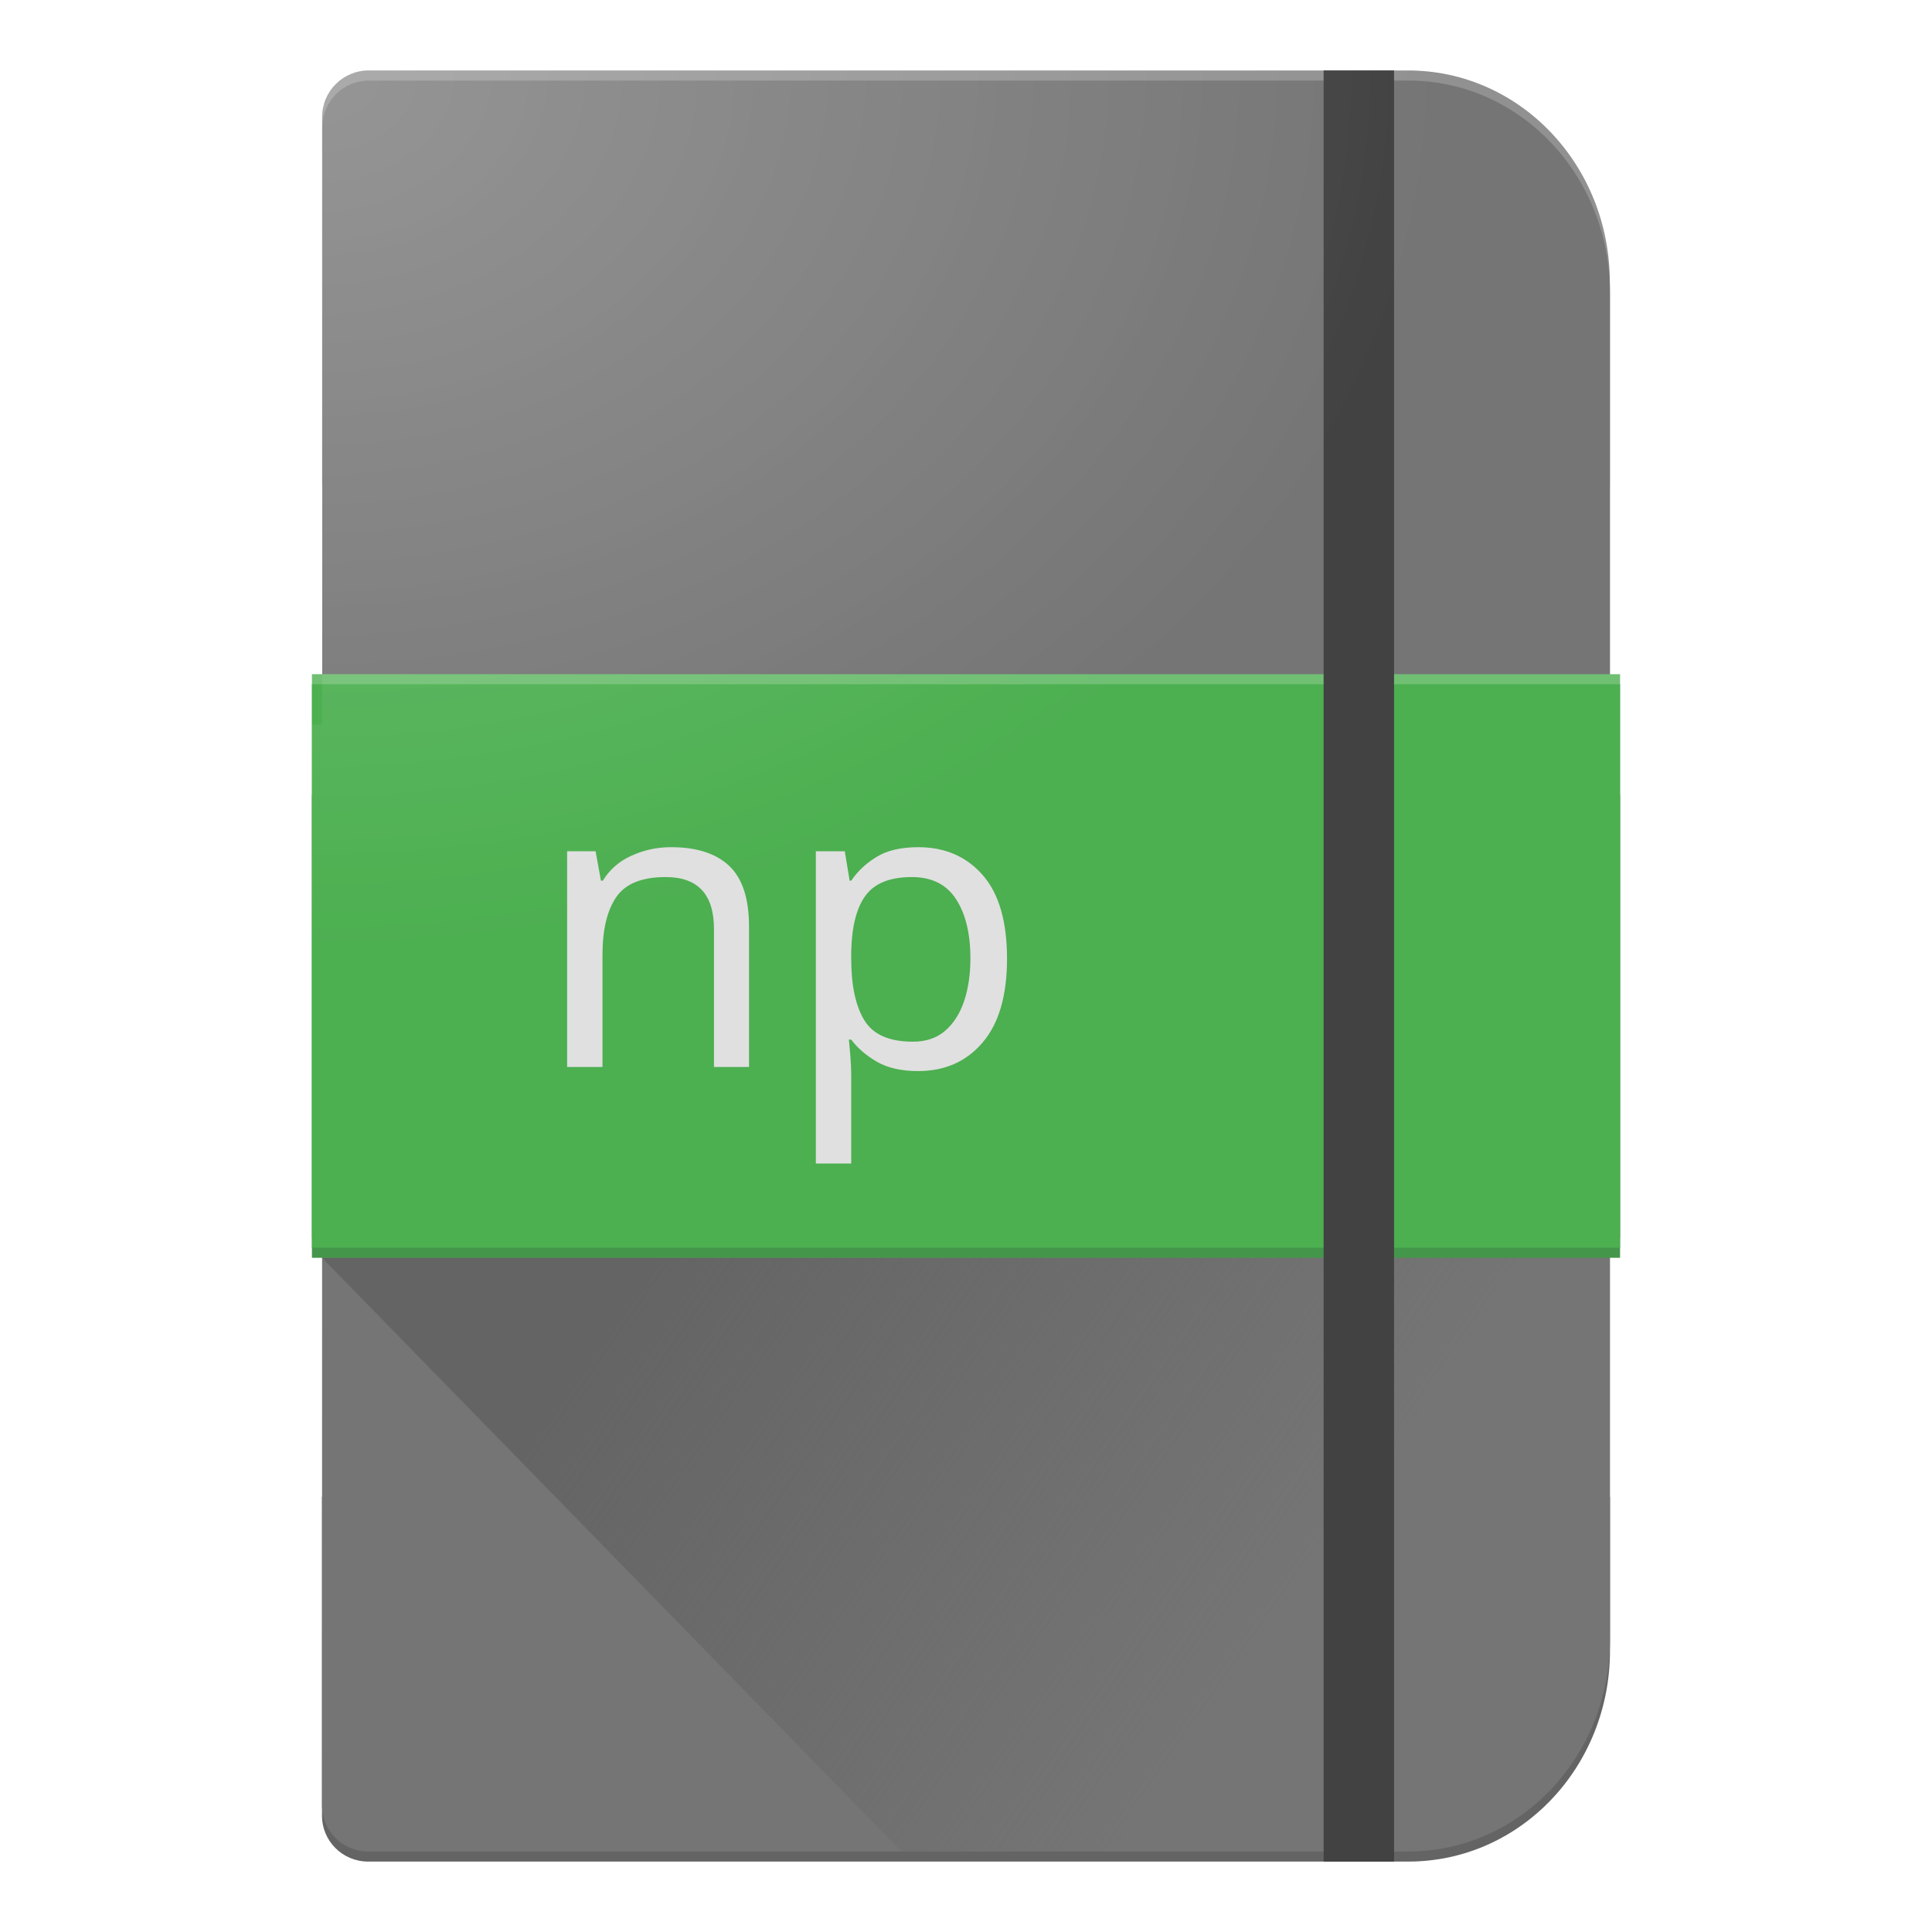
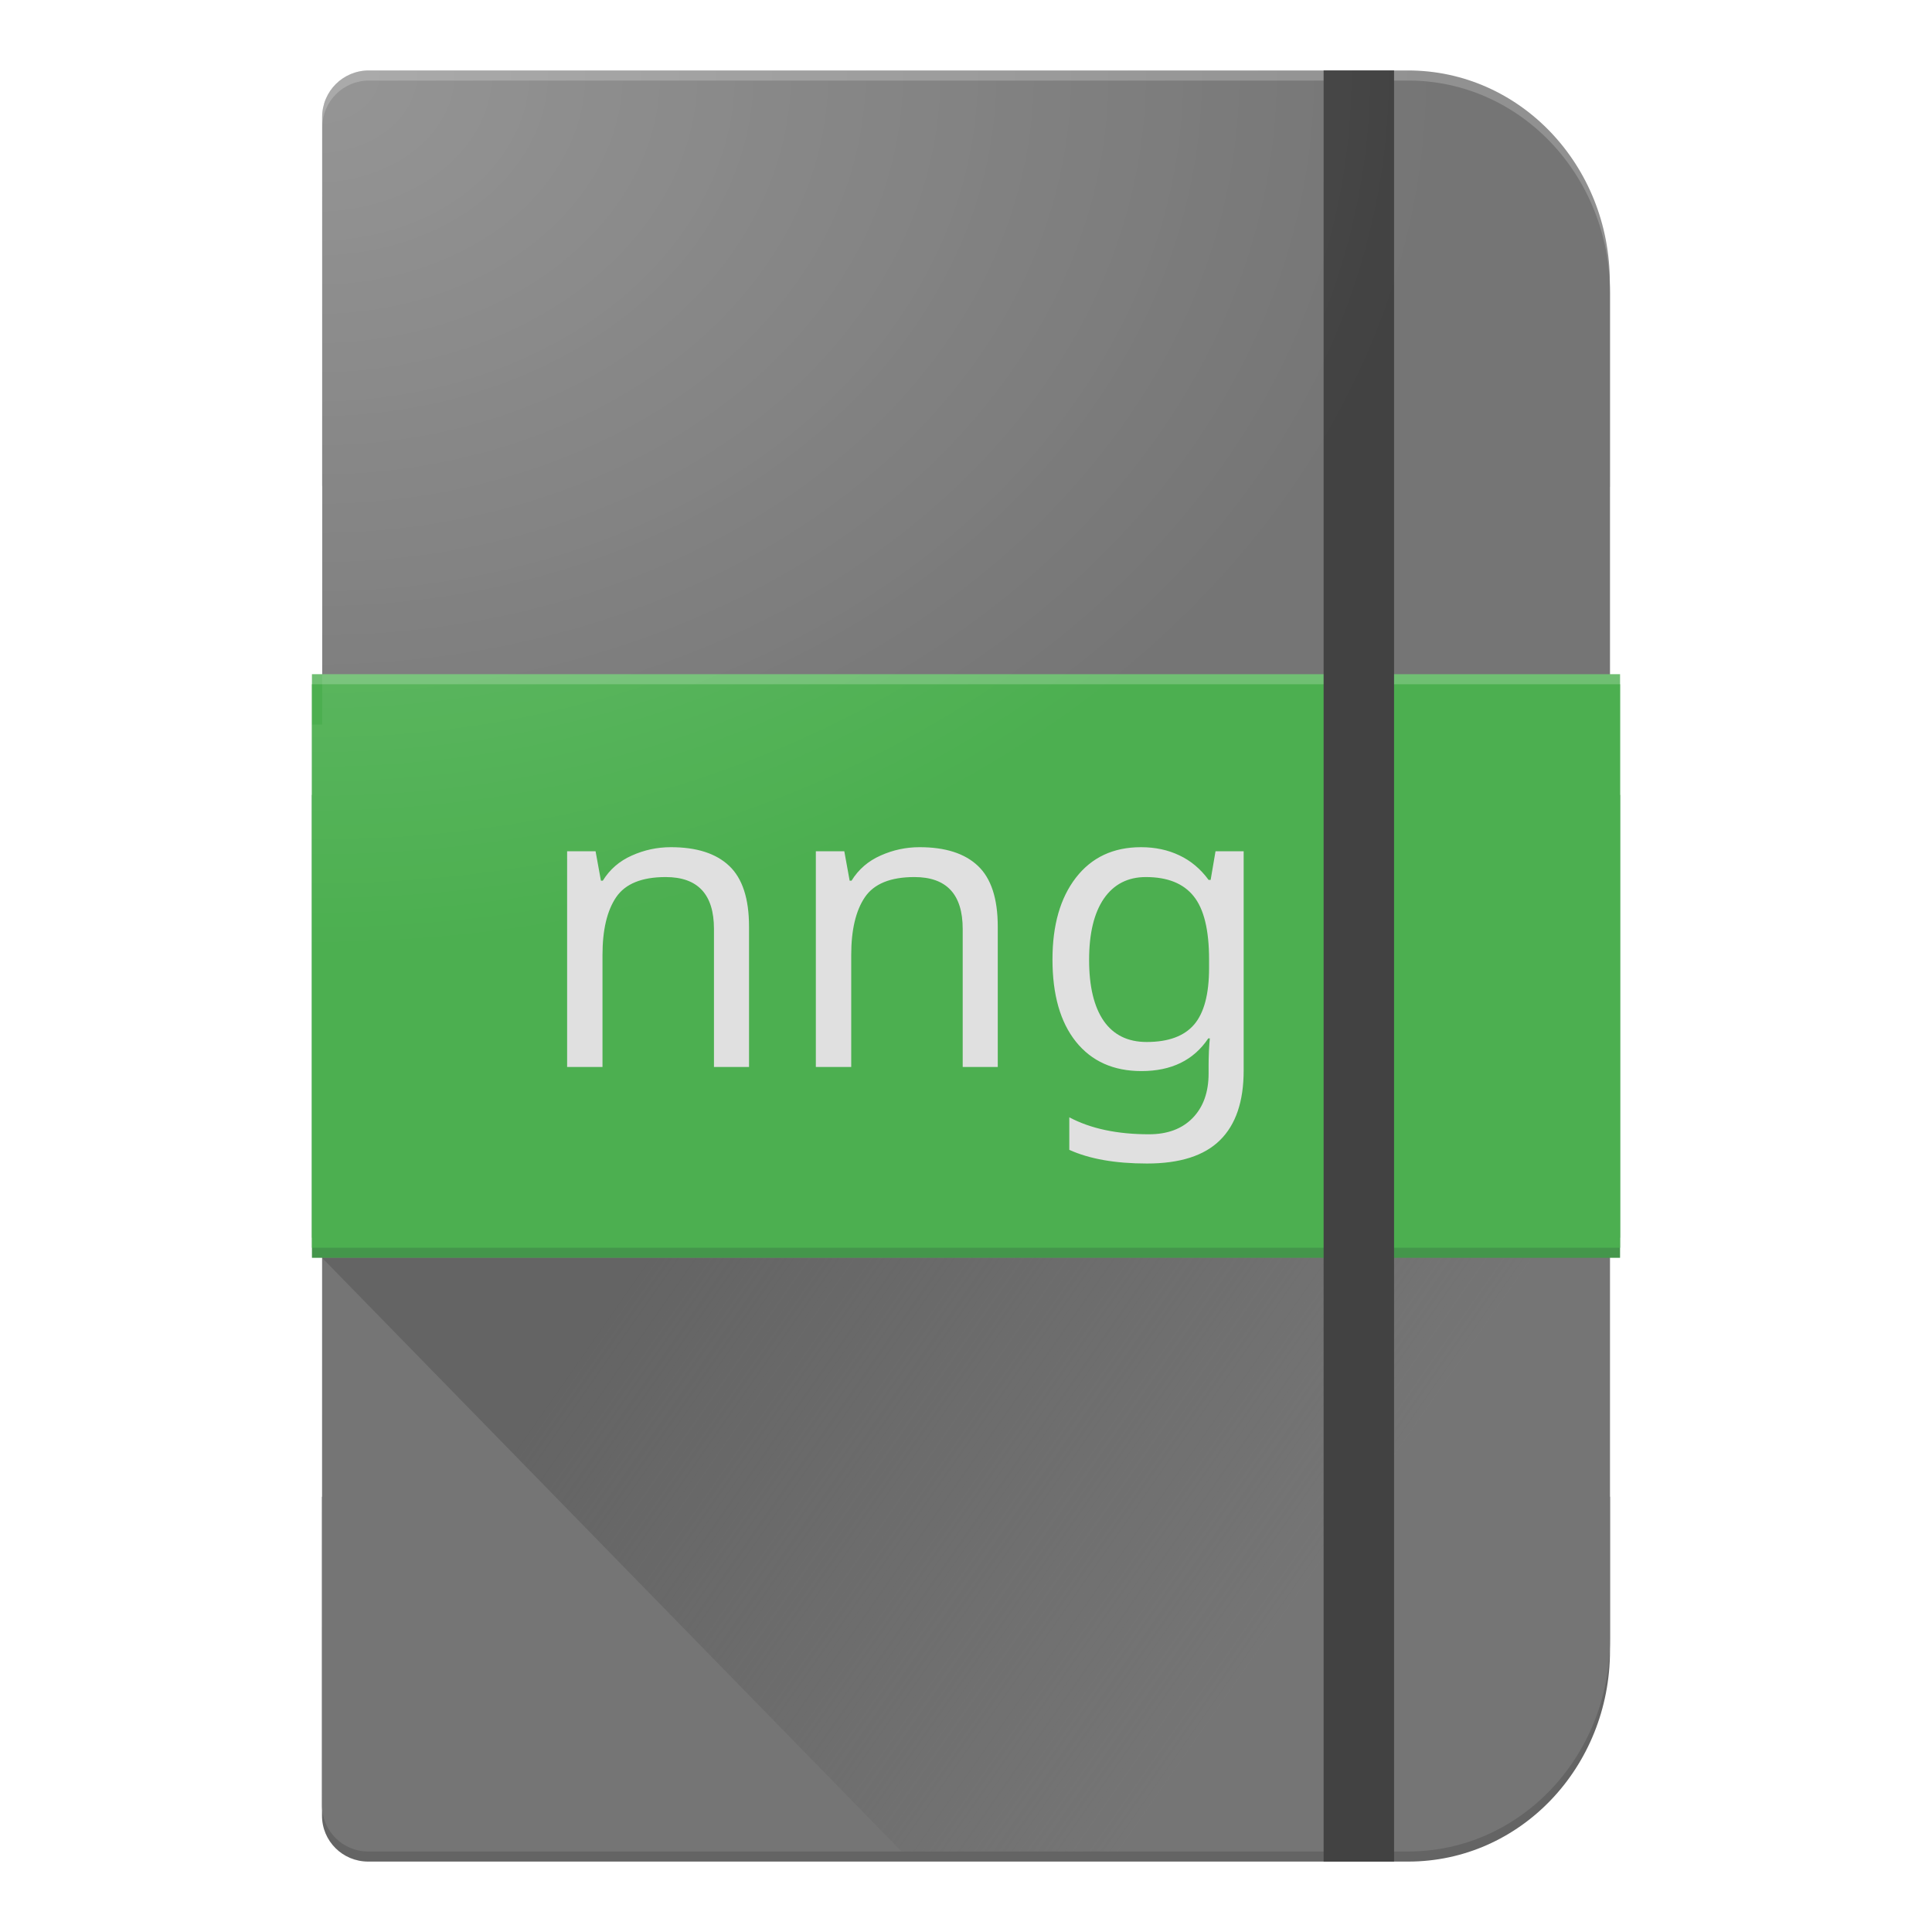
<svg xmlns="http://www.w3.org/2000/svg" xmlns:xlink="http://www.w3.org/1999/xlink" width="192" height="192" viewBox="0 0 192 192" id="svg2" version="1.1">
  <defs id="defs4">
    <linearGradient id="linearGradient4296">
      <stop style="stop-color:#646464;stop-opacity:1" offset="0" id="stop4298" />
      <stop style="stop-color:#646464;stop-opacity:0" offset="1" id="stop4300" />
    </linearGradient>
    <linearGradient id="Ombra_1">
      <stop id="stop4284" offset="0" style="stop-color:#ffffff;stop-opacity:0.235" />
      <stop id="stop4286" offset="1" style="stop-color:#ffffff;stop-opacity:0" />
    </linearGradient>
    <linearGradient xlink:href="#linearGradient4296" id="linearGradient4280" x1="62.5" y1="990.829" x2="121.988" y2="1032.329" gradientUnits="userSpaceOnUse" gradientTransform="translate(0,-2.96875)" />
    <radialGradient xlink:href="#Ombra_1" id="radialGradient4193" cx="28.726" cy="-166.196" fx="28.726" fy="-166.196" r="65" gradientTransform="matrix(7.6221826e-8,1.338063,-1.711905,9.7517468e-8,-253.124,829.2734)" gradientUnits="userSpaceOnUse" />
  </defs>
  <g id="layer1" transform="translate(0,-860.3622)">
    <path style="fill:#646464;fill-opacity:1;stroke:#000000;stroke-width:0;stroke-linejoin:round;stroke-miterlimit:4;stroke-dasharray:none;stroke-opacity:1" d="m 32,1009.112 0,31.688 c 0,2.529 2.048,4.564 4.593,4.564 l 5.454,0 33.331,0 64.568,0 c 11.11,0 20.054,-9.357 20.054,-20.98 l 0,-15.273 -128,0 z" id="rect4136-4-4" />
    <path style="fill:#919191;fill-opacity:1;stroke:#000000;stroke-width:0;stroke-linejoin:round;stroke-miterlimit:4;stroke-dasharray:none;stroke-opacity:1" d="m 36.659,867.364 c -2.573,0 -4.644,2.066 -4.644,4.633 l 0,36.598 c 0,0.05 0.009,0.097 0.014,0.146 l 127.955,0 0,-20.317 c -3e-5,-11.667 -8.944,-21.06 -20.054,-21.06 l -64.589,0 -33.31,0 -5.372,0 z" id="rect4136-4-3-3" />
    <path style="fill:#757575;fill-opacity:1;stroke:#000000;stroke-width:0;stroke-linejoin:round;stroke-miterlimit:4;stroke-dasharray:none;stroke-opacity:1" d="m 36.675,868.367 c -2.573,0 -4.644,2.072 -4.644,4.646 l -0.031,166.752 c 0,2.546 2.048,4.596 4.593,4.596 l 5.454,0 33.331,0 64.568,0 c 11.11,0 20.054,-9.421 20.054,-21.122 l 0,-133.749 c 0,-11.701 -8.944,-21.122 -20.054,-21.122 l -64.589,0 -33.31,0 -5.372,0 z" id="rect4136-40" />
    <rect style="fill:#70bf73;fill-opacity:1;stroke:#000000;stroke-width:0;stroke-linecap:butt;stroke-linejoin:round;stroke-miterlimit:4;stroke-dasharray:none;stroke-opacity:1" id="rect4167-1-3" width="130" height="56" x="31" y="927.362" ry="0" />
    <path style="fill:url(#linearGradient4280);fill-opacity:1;stroke:#000000;stroke-width:0;stroke-linejoin:round;stroke-miterlimit:4;stroke-dasharray:none;stroke-opacity:1" d="m 32.008,984.364 0,0.999 57.588,58.997 50.338,0 c 4.149,0 7.996,-1.315 11.188,-3.57 l 5.707,-6.172 c 1.992,-3.283 3.16,-7.18 3.16,-11.381 l 0,-37.874 -0.008,0 -127.973,0 z" id="rect4136-40-9" clip-path="none" mask="none" />
    <rect style="fill:#44964b;fill-opacity:1;stroke:#000000;stroke-width:0;stroke-linecap:butt;stroke-linejoin:round;stroke-miterlimit:4;stroke-dasharray:none;stroke-opacity:1" id="rect4167-1-1" width="130" height="46" x="31" y="939.362" ry="0" />
    <rect style="fill:#4caf50;fill-opacity:1;stroke:#000000;stroke-width:0;stroke-linecap:butt;stroke-linejoin:round;stroke-miterlimit:4;stroke-dasharray:none;stroke-opacity:1" id="rect4167-1" width="130" height="56" x="31" y="928.362" ry="0" />
    <text xml:space="preserve" style="font-style:normal;font-variant:normal;font-weight:normal;font-stretch:normal;font-size:40px;line-height:125%;font-family:sans-serif;-inkscape-font-specification:sans-serif;letter-spacing:0px;word-spacing:0px;fill:#e0e0e0;fill-opacity:1;stroke:none;stroke-width:1px;stroke-linecap:butt;stroke-linejoin:miter;stroke-opacity:1" x="52.953" y="966.401" id="text4303-0">
-       <tspan id="tspan4305-8" x="52.953" y="966.401" style="font-style:normal;font-variant:normal;font-weight:normal;font-stretch:normal;font-family:Verdana;-inkscape-font-specification:Verdana;letter-spacing:0px;fill:#e0e0e0;fill-opacity:1">np</tspan>
+       <tspan id="tspan4305-8" x="52.953" y="966.401" style="font-style:normal;font-variant:normal;font-weight:normal;font-stretch:normal;font-family:Verdana;-inkscape-font-specification:Verdana;letter-spacing:0px;fill:#e0e0e0;fill-opacity:1">nng</tspan>
    </text>
    <rect style="fill:#424242;fill-opacity:1;stroke:none;stroke-width:0;stroke-linecap:butt;stroke-linejoin:round;stroke-miterlimit:4;stroke-dasharray:none;stroke-opacity:1" id="rect4307-5" width="7" height="178.001" x="131.539" y="867.362" />
    <path style="fill:url(#radialGradient4193);fill-opacity:1;stroke:#000000;stroke-width:0;stroke-linejoin:round;stroke-miterlimit:4;stroke-dasharray:none;stroke-opacity:1" d="m 36.66,867.364 c -2.573,0 -4.645,2.066 -4.645,4.633 l 0,36.598 c 0,0.033 0.006,0.064 0.01,0.096 l -0.004,23.672 -1.021,0 0,1 0,45 0,1 0,1 1.012,0 -0.006,28.75 -0.006,0 0,31.688 c 0,2.529 2.049,4.564 4.594,4.564 l 5.453,0 33.332,0 64.566,0 c 11.11,0 20.055,-9.358 20.055,-20.98 l 0,-1.147 0,-42.875 1,0 0,-1 0,-46 0,-1 -1,0 0,-42.873 c 0,-0.225 -0.009,-0.447 -0.016,-0.67 l 0,-0.395 c -3e-5,-11.667 -8.945,-21.061 -20.055,-21.061 l -64.588,0 -33.311,0 -5.371,0 z" id="rect4136-4-4-5" />
  </g>
</svg>
